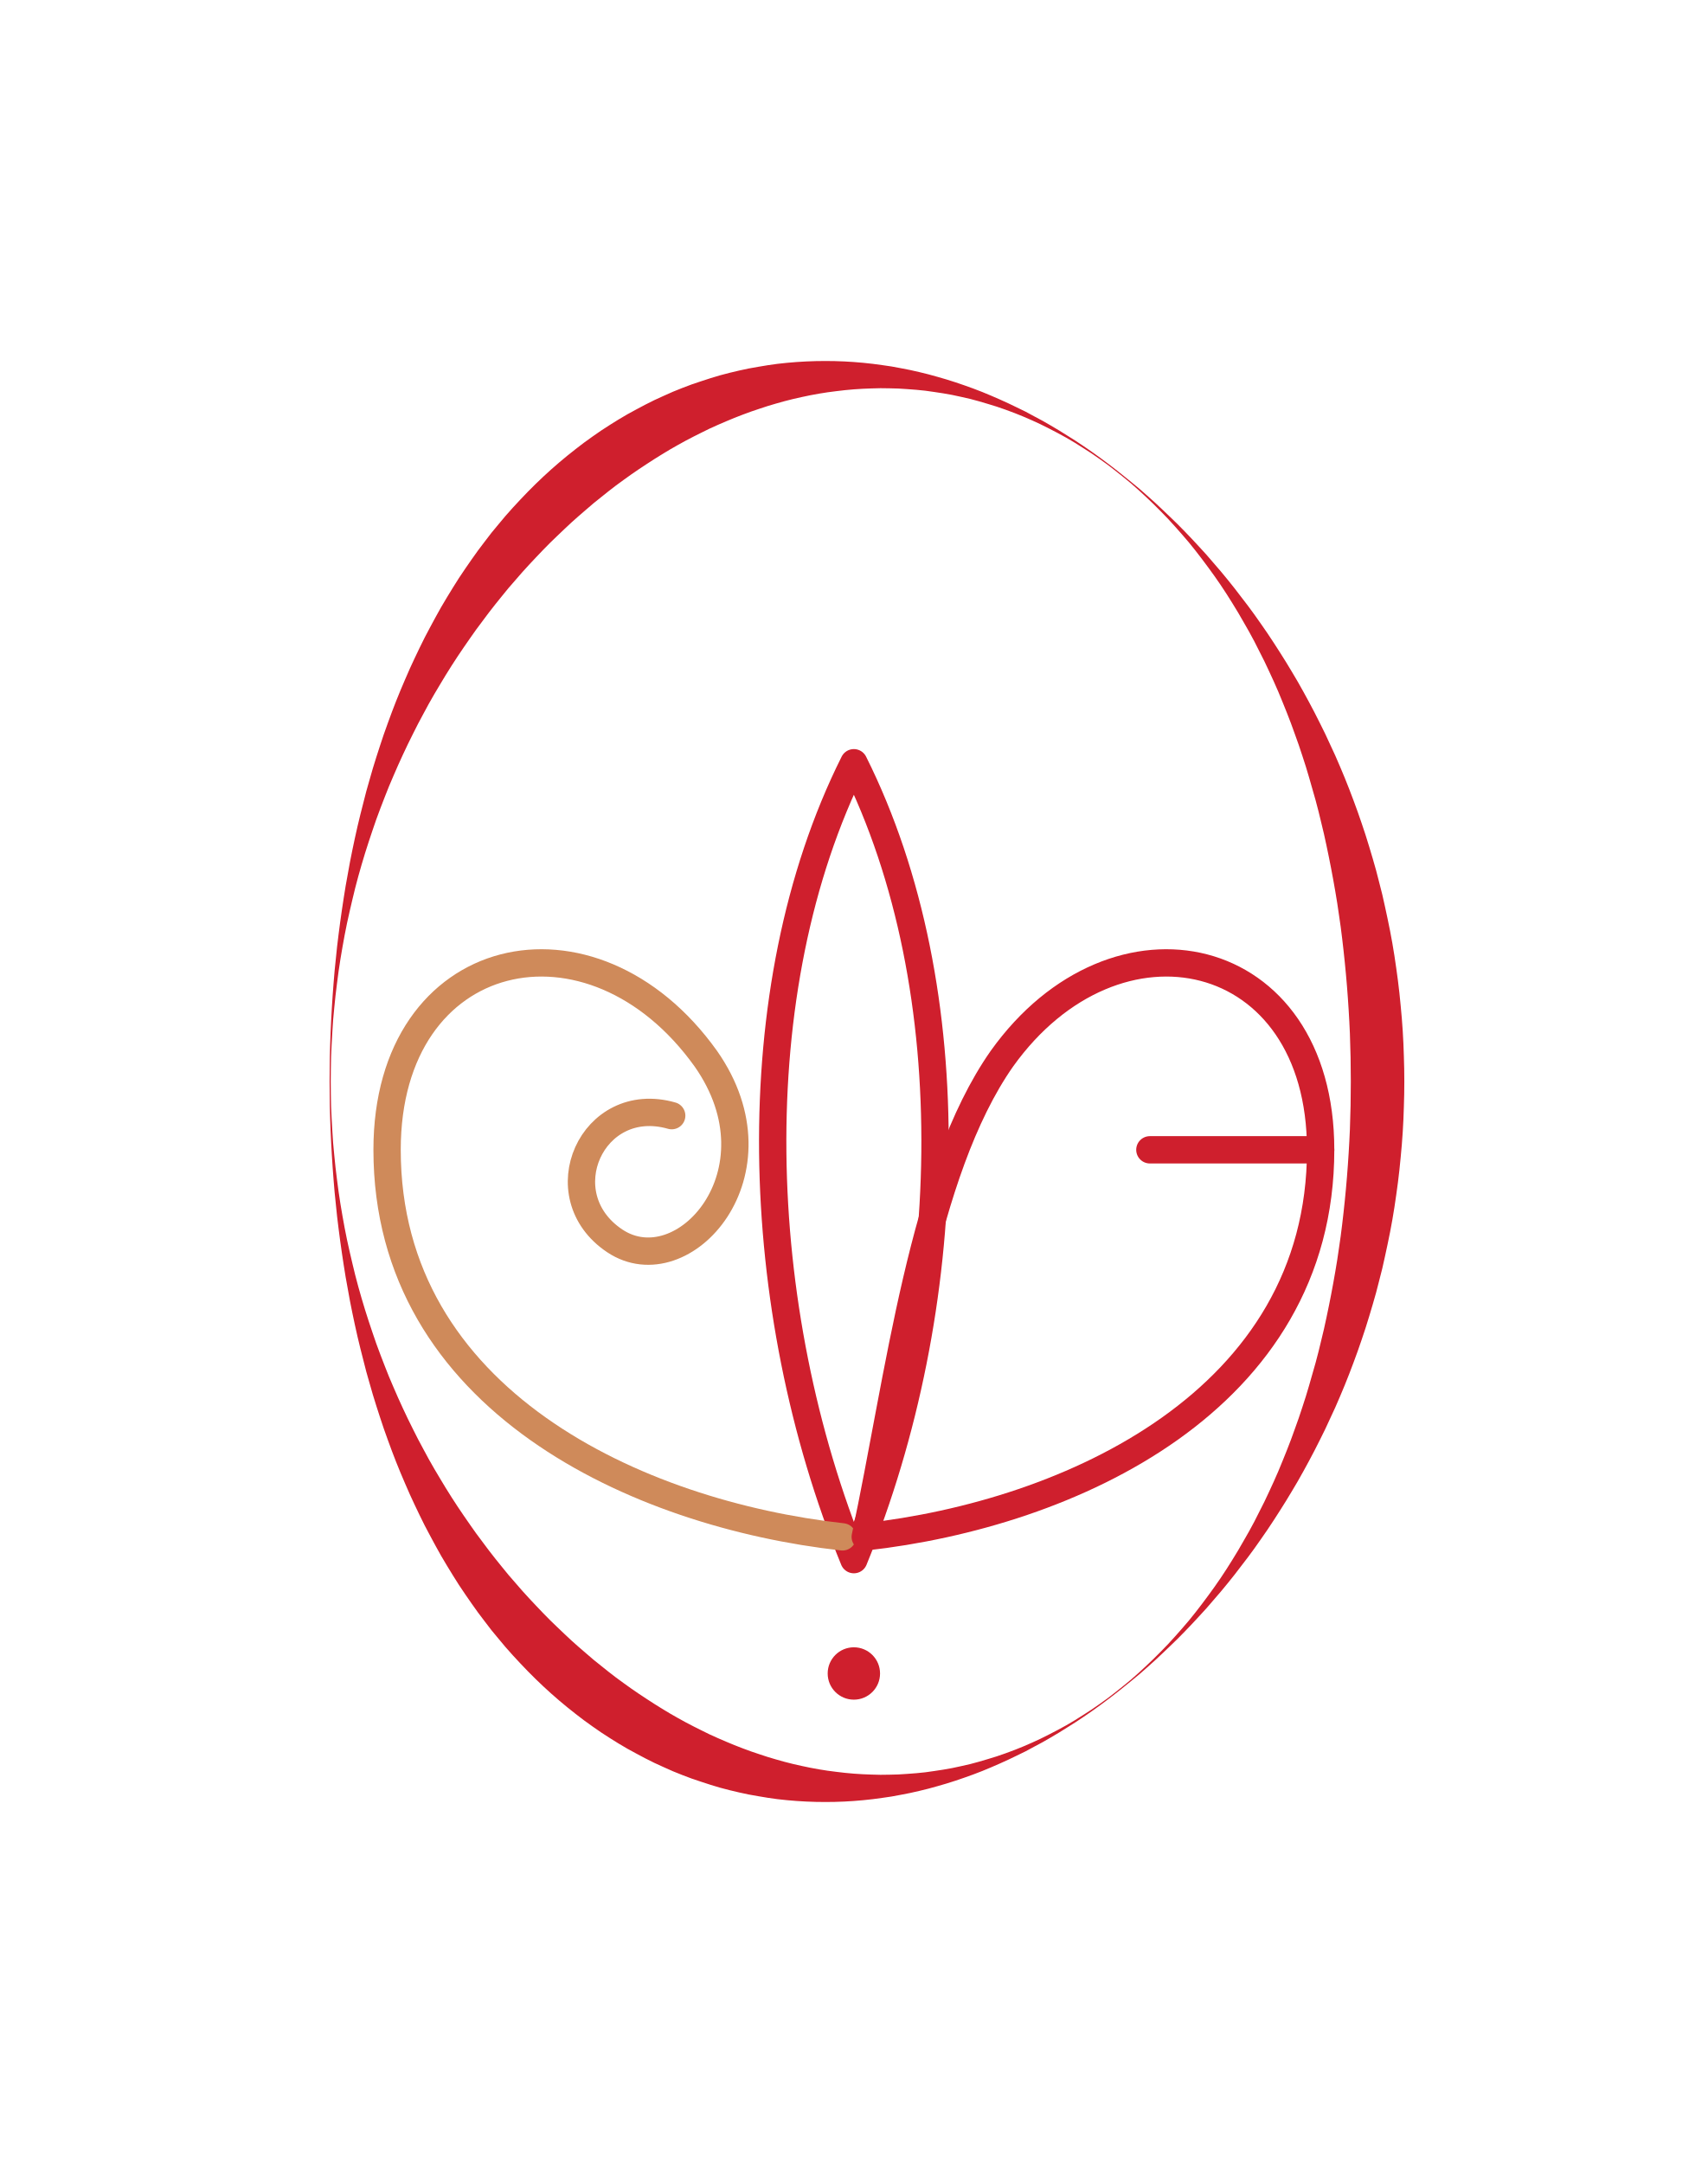
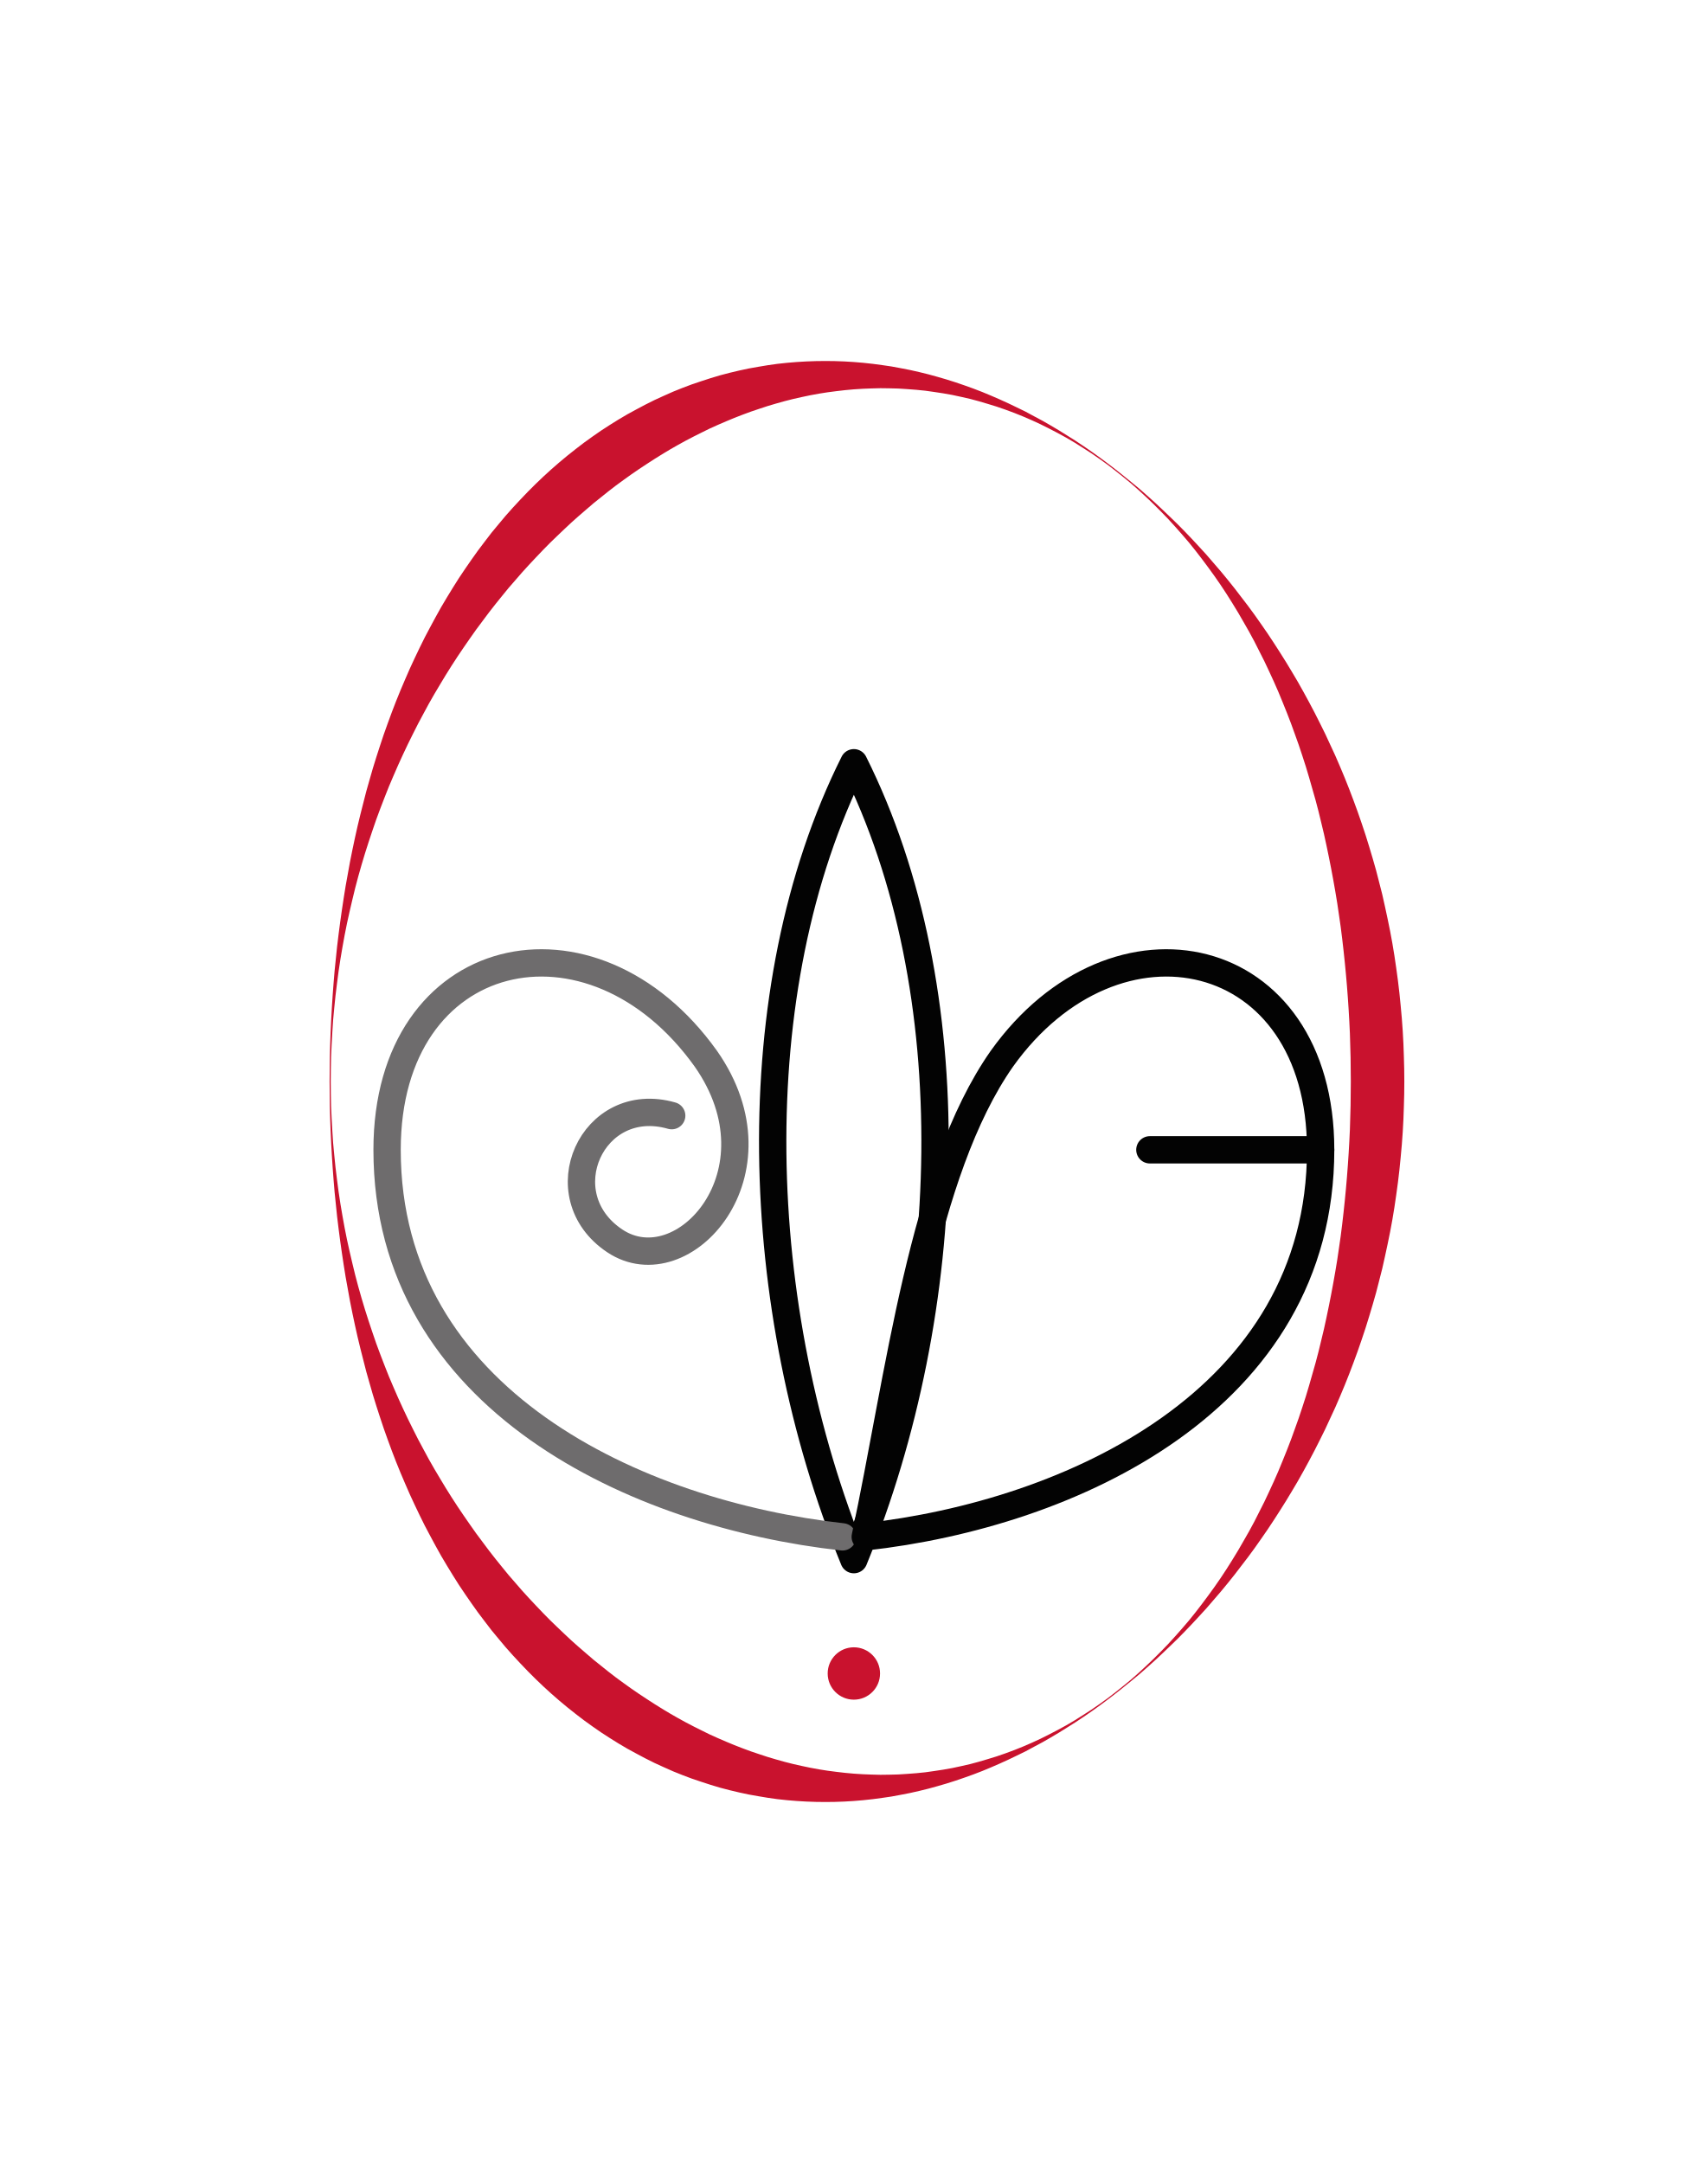
<svg xmlns="http://www.w3.org/2000/svg" viewBox="0 0 150 190" width="150" height="190" role="img" aria-label="Sanjana Gangarapu monogram">
-   <path d="M75.00 31.80L75.83 31.87L76.66 31.96L77.48 32.07L78.30 32.19L79.11 32.34L79.93 32.50L80.73 32.68L81.54 32.88L82.34 33.10L83.13 33.33L83.92 33.58L84.71 33.85L85.49 34.13L86.27 34.43L87.04 34.75L87.80 35.08L88.57 35.43L89.32 35.79L90.08 36.16L90.82 36.56L91.57 36.96L92.30 37.38L93.04 37.82L93.76 38.27L94.49 38.73L95.21 39.21L95.92 39.70L96.63 40.21L97.33 40.73L98.03 41.27L98.72 41.82L99.41 42.38L100.10 42.95L100.77 43.54L101.45 44.15L102.11 44.77L102.77 45.40L103.43 46.04L104.08 46.70L104.72 47.37L105.36 48.06L105.99 48.75L106.61 49.47L107.23 50.19L107.84 50.93L108.44 51.68L109.03 52.45L109.62 53.22L110.20 54.01L110.77 54.82L111.33 55.63L111.88 56.46L112.42 57.30L112.96 58.16L113.48 59.02L114.00 59.90L114.50 60.79L114.99 61.69L115.47 62.60L115.94 63.53L116.40 64.46L116.84 65.41L117.28 66.36L117.70 67.33L118.11 68.31L118.50 69.29L118.88 70.29L119.25 71.30L119.60 72.31L119.94 73.33L120.26 74.36L120.57 75.40L120.87 76.45L121.14 77.50L121.41 78.56L121.65 79.63L121.88 80.70L122.10 81.78L122.30 82.86L122.48 83.95L122.64 85.04L122.79 86.14L122.92 87.24L123.03 88.34L123.13 89.45L123.21 90.55L123.27 91.66L123.31 92.78L123.34 93.89L123.35 95.00L123.34 96.11L123.31 97.22L123.27 98.34L123.21 99.45L123.13 100.55L123.03 101.66L122.92 102.76L122.79 103.86L122.64 104.96L122.48 106.05L122.30 107.14L122.10 108.22L121.88 109.30L121.65 110.37L121.41 111.44L121.14 112.50L120.87 113.55L120.57 114.60L120.26 115.64L119.94 116.67L119.60 117.69L119.25 118.70L118.88 119.71L118.50 120.71L118.11 121.69L117.70 122.67L117.28 123.64L116.84 124.59L116.40 125.54L115.94 126.47L115.47 127.40L114.99 128.31L114.50 129.21L114.00 130.10L113.48 130.98L112.96 131.84L112.42 132.70L111.88 133.54L111.33 134.37L110.77 135.18L110.20 135.99L109.62 136.78L109.03 137.55L108.44 138.32L107.84 139.07L107.23 139.81L106.61 140.53L105.99 141.25L105.36 141.94L104.72 142.63L104.08 143.30L103.43 143.96L102.77 144.60L102.11 145.23L101.45 145.85L100.77 146.46L100.10 147.05L99.41 147.62L98.72 148.18L98.03 148.73L97.33 149.27L96.63 149.79L95.92 150.30L95.21 150.79L94.49 151.27L93.76 151.73L93.04 152.18L92.30 152.62L91.57 153.04L90.82 153.44L90.08 153.84L89.32 154.21L88.57 154.57L87.80 154.92L87.04 155.25L86.27 155.57L85.49 155.87L84.71 156.15L83.92 156.42L83.13 156.67L82.34 156.90L81.54 157.12L80.73 157.32L79.93 157.50L79.11 157.66L78.30 157.81L77.48 157.93L76.66 158.04L75.83 158.13L75.00 158.20L74.17 158.25L73.33 158.28L72.50 158.29L71.66 158.28L70.82 158.25L69.97 158.20L69.13 158.13L68.29 158.04L67.44 157.92L66.60 157.78L65.76 157.63L64.92 157.45L64.08 157.25L63.24 157.03L62.41 156.78L61.58 156.51L60.75 156.23L59.93 155.92L59.11 155.59L58.30 155.23L57.49 154.86L56.69 154.46L55.90 154.04L55.11 153.61L54.33 153.15L53.56 152.67L52.79 152.17L52.04 151.65L51.29 151.11L50.56 150.55L49.83 149.97L49.11 149.37L48.41 148.76L47.71 148.12L47.03 147.47L46.36 146.80L45.70 146.11L45.05 145.41L44.41 144.69L43.79 143.95L43.17 143.20L42.58 142.43L41.99 141.65L41.42 140.85L40.86 140.04L40.31 139.22L39.78 138.38L39.26 137.53L38.75 136.67L38.26 135.79L37.78 134.90L37.31 134.01L36.86 133.10L36.42 132.18L35.99 131.25L35.58 130.31L35.18 129.37L34.79 128.41L34.42 127.45L34.06 126.47L33.71 125.49L33.38 124.50L33.06 123.51L32.75 122.51L32.46 121.50L32.17 120.48L31.91 119.46L31.65 118.44L31.40 117.40L31.17 116.37L30.95 115.33L30.74 114.28L30.55 113.23L30.36 112.18L30.19 111.12L30.03 110.06L29.88 109.00L29.74 107.93L29.61 106.86L29.50 105.79L29.39 104.72L29.30 103.64L29.22 102.57L29.15 101.49L29.09 100.41L29.04 99.33L29.00 98.25L28.97 97.17L28.96 96.08L28.95 95.00L28.96 93.92L28.97 92.83L29.00 91.75L29.04 90.67L29.09 89.59L29.15 88.51L29.22 87.43L29.30 86.36L29.39 85.28L29.50 84.21L29.61 83.14L29.74 82.07L29.88 81.00L30.03 79.94L30.19 78.88L30.36 77.82L30.55 76.77L30.74 75.72L30.95 74.67L31.17 73.63L31.40 72.60L31.65 71.56L31.91 70.54L32.17 69.52L32.46 68.50L32.75 67.49L33.06 66.49L33.38 65.50L33.71 64.51L34.06 63.53L34.42 62.55L34.79 61.59L35.18 60.63L35.58 59.69L35.99 58.75L36.42 57.82L36.86 56.90L37.31 55.99L37.78 55.10L38.26 54.21L38.75 53.33L39.26 52.47L39.78 51.62L40.31 50.78L40.86 49.96L41.42 49.15L41.99 48.35L42.58 47.57L43.17 46.80L43.79 46.05L44.41 45.31L45.05 44.59L45.70 43.89L46.36 43.20L47.03 42.53L47.71 41.88L48.41 41.24L49.11 40.63L49.83 40.03L50.56 39.45L51.29 38.89L52.04 38.35L52.79 37.83L53.56 37.33L54.33 36.85L55.11 36.39L55.90 35.96L56.69 35.54L57.49 35.14L58.30 34.77L59.11 34.41L59.93 34.08L60.75 33.77L61.58 33.49L62.41 33.22L63.24 32.97L64.08 32.75L64.92 32.55L65.76 32.37L66.60 32.22L67.44 32.08L68.29 31.96L69.13 31.87L69.97 31.80L70.82 31.75L71.66 31.72L72.50 31.71L73.33 31.72L74.17 31.75L75.00 31.80L75.00 34.20L74.23 34.27L73.46 34.36L72.69 34.46L71.93 34.58L71.17 34.72L70.41 34.88L69.66 35.05L68.91 35.24L68.16 35.45L67.42 35.67L66.69 35.91L65.95 36.16L65.22 36.43L64.50 36.71L63.78 37.01L63.06 37.32L62.35 37.64L61.64 37.99L60.94 38.34L60.23 38.71L59.54 39.09L58.84 39.49L58.16 39.90L57.47 40.33L56.79 40.77L56.11 41.22L55.44 41.68L54.77 42.16L54.10 42.65L53.44 43.16L52.79 43.68L52.13 44.21L51.49 44.76L50.84 45.32L50.20 45.89L49.57 46.48L48.94 47.08L48.31 47.69L47.69 48.32L47.08 48.96L46.47 49.61L45.86 50.28L45.27 50.96L44.67 51.65L44.09 52.36L43.51 53.08L42.94 53.81L42.38 54.56L41.82 55.31L41.27 56.09L40.73 56.87L40.19 57.67L39.67 58.47L39.15 59.30L38.65 60.13L38.15 60.97L37.66 61.83L37.19 62.70L36.72 63.58L36.27 64.47L35.82 65.38L35.39 66.29L34.97 67.21L34.56 68.15L34.16 69.09L33.78 70.05L33.41 71.01L33.05 71.98L32.71 72.97L32.38 73.96L32.06 74.96L31.76 75.96L31.47 76.98L31.20 78.00L30.95 79.03L30.71 80.06L30.48 81.10L30.27 82.15L30.08 83.20L29.90 84.26L29.74 85.32L29.60 86.39L29.47 87.46L29.36 88.53L29.26 89.60L29.19 90.68L29.13 91.76L29.08 92.84L29.06 93.92L29.05 95.00L29.06 96.08L29.08 97.16L29.13 98.24L29.19 99.32L29.26 100.40L29.36 101.47L29.47 102.54L29.60 103.61L29.74 104.68L29.90 105.74L30.08 106.80L30.27 107.85L30.48 108.90L30.71 109.94L30.95 110.97L31.20 112.00L31.47 113.02L31.76 114.04L32.06 115.04L32.38 116.04L32.71 117.03L33.05 118.02L33.41 118.99L33.78 119.95L34.16 120.91L34.56 121.85L34.97 122.79L35.39 123.71L35.82 124.62L36.27 125.53L36.72 126.42L37.19 127.30L37.66 128.17L38.15 129.03L38.65 129.87L39.15 130.70L39.67 131.53L40.19 132.33L40.73 133.13L41.27 133.91L41.82 134.69L42.38 135.44L42.94 136.19L43.51 136.92L44.09 137.64L44.67 138.35L45.27 139.04L45.86 139.72L46.47 140.39L47.08 141.04L47.69 141.68L48.31 142.31L48.94 142.92L49.57 143.52L50.20 144.11L50.84 144.68L51.49 145.24L52.13 145.79L52.79 146.32L53.44 146.84L54.10 147.35L54.77 147.84L55.44 148.32L56.11 148.78L56.79 149.23L57.47 149.67L58.16 150.10L58.84 150.51L59.54 150.91L60.23 151.29L60.94 151.66L61.64 152.01L62.35 152.36L63.06 152.68L63.78 152.99L64.50 153.29L65.22 153.57L65.95 153.84L66.69 154.09L67.42 154.33L68.16 154.55L68.91 154.76L69.66 154.95L70.41 155.12L71.17 155.28L71.93 155.42L72.69 155.54L73.46 155.64L74.23 155.73L75.00 155.80L75.78 155.85L76.55 155.88L77.34 155.90L78.12 155.89L78.90 155.87L79.69 155.82L80.48 155.76L81.27 155.68L82.05 155.57L82.84 155.45L83.63 155.31L84.42 155.14L85.21 154.96L85.99 154.75L86.77 154.52L87.55 154.28L88.33 154.01L89.11 153.72L89.88 153.41L90.64 153.08L91.40 152.73L92.16 152.35L92.91 151.96L93.66 151.55L94.39 151.12L95.12 150.66L95.85 150.19L96.56 149.70L97.27 149.19L97.97 148.65L98.66 148.10L99.34 147.54L100.01 146.95L100.67 146.34L101.32 145.72L101.96 145.08L102.59 144.43L103.21 143.75L103.82 143.06L104.42 142.36L105.00 141.64L105.57 140.90L106.13 140.15L106.68 139.39L107.22 138.61L107.74 137.82L108.25 137.01L108.75 136.19L109.23 135.36L109.71 134.52L110.17 133.67L110.61 132.80L111.05 131.93L111.47 131.04L111.88 130.15L112.28 129.24L112.66 128.32L113.03 127.40L113.39 126.47L113.73 125.53L114.07 124.58L114.39 123.62L114.70 122.66L114.99 121.69L115.27 120.71L115.55 119.73L115.81 118.74L116.05 117.75L116.29 116.75L116.51 115.74L116.72 114.73L116.92 113.72L117.11 112.70L117.29 111.68L117.46 110.65L117.61 109.63L117.76 108.59L117.89 107.56L118.01 106.52L118.12 105.48L118.22 104.44L118.31 103.40L118.39 102.35L118.46 101.30L118.52 100.25L118.57 99.20L118.60 98.15L118.63 97.10L118.64 96.05L118.65 95.00L118.64 93.95L118.63 92.90L118.60 91.85L118.57 90.80L118.52 89.75L118.46 88.70L118.39 87.65L118.31 86.60L118.22 85.56L118.12 84.52L118.01 83.48L117.89 82.44L117.76 81.41L117.61 80.37L117.46 79.35L117.29 78.32L117.11 77.30L116.92 76.28L116.72 75.27L116.51 74.26L116.29 73.25L116.05 72.25L115.81 71.26L115.55 70.27L115.27 69.29L114.99 68.31L114.70 67.34L114.39 66.38L114.07 65.42L113.73 64.47L113.39 63.53L113.03 62.60L112.66 61.68L112.28 60.76L111.88 59.85L111.47 58.96L111.05 58.07L110.61 57.20L110.17 56.33L109.71 55.48L109.23 54.64L108.75 53.81L108.25 52.99L107.74 52.18L107.22 51.39L106.68 50.61L106.13 49.85L105.57 49.10L105.00 48.36L104.42 47.64L103.82 46.94L103.21 46.25L102.59 45.57L101.96 44.92L101.32 44.28L100.67 43.66L100.01 43.05L99.34 42.46L98.66 41.90L97.97 41.35L97.27 40.81L96.56 40.30L95.85 39.81L95.12 39.34L94.39 38.88L93.66 38.45L92.91 38.04L92.16 37.65L91.40 37.27L90.64 36.92L89.88 36.59L89.11 36.28L88.33 35.99L87.55 35.72L86.77 35.48L85.99 35.25L85.21 35.04L84.42 34.86L83.63 34.69L82.84 34.55L82.05 34.43L81.27 34.32L80.48 34.24L79.69 34.18L78.90 34.13L78.12 34.11L77.34 34.10L76.55 34.12L75.78 34.15L75.00 34.20Z" fill="#cf1f2d" />
-   <path d="M75 137 C66 115 65 87 75 67 C85 87 84 115 75 137 Z" fill="none" stroke="#cf1f2d" stroke-width="2.4" stroke-linejoin="round" />
-   <path d="M74 135 C56 133 34 123 34 101 C34 83 52 79 62 93 C69 103 60 113 54 109 C48 105 52 96 59 98" fill="none" stroke="#cf8a5a" stroke-width="2.4" stroke-linecap="round" stroke-linejoin="round" />
-   <path d="M76 135 C94 133 116 123 116 101 C116 83 98 79 88 93 C81 103 79 121 76 135" fill="none" stroke="#cf1f2d" stroke-width="2.4" stroke-linecap="round" stroke-linejoin="round" />
-   <path d="M116 101 L101 101" fill="none" stroke="#cf1f2d" stroke-width="2.4" stroke-linecap="round" />
-   <circle cx="75" cy="147" r="2.3" fill="#cf1f2d" />
+   <path d="M75.00 31.80L75.83 31.87L76.66 31.96L77.48 32.07L78.30 32.19L79.11 32.34L79.93 32.50L80.73 32.68L81.54 32.88L82.34 33.10L83.13 33.33L83.92 33.58L84.71 33.85L85.49 34.13L86.27 34.43L87.04 34.75L87.80 35.08L88.57 35.43L89.32 35.79L90.08 36.16L90.82 36.56L91.57 36.96L92.30 37.38L93.04 37.82L93.76 38.27L94.49 38.73L95.21 39.21L95.92 39.70L96.63 40.21L97.33 40.73L98.03 41.27L98.72 41.82L99.41 42.38L100.10 42.95L100.77 43.54L101.45 44.15L102.11 44.77L102.77 45.40L103.43 46.04L104.08 46.70L104.72 47.37L105.36 48.06L105.99 48.75L106.61 49.47L107.23 50.19L107.84 50.93L108.44 51.68L109.03 52.45L109.62 53.22L110.20 54.01L110.77 54.82L111.33 55.63L111.88 56.46L112.42 57.30L112.96 58.16L113.48 59.02L114.00 59.90L114.50 60.79L114.99 61.69L115.47 62.60L115.94 63.53L116.40 64.46L116.84 65.41L117.28 66.36L117.70 67.33L118.11 68.31L118.50 69.29L118.88 70.29L119.25 71.30L119.60 72.31L119.94 73.33L120.26 74.36L120.57 75.40L120.87 76.45L121.14 77.50L121.41 78.56L121.65 79.63L121.88 80.70L122.10 81.78L122.30 82.86L122.48 83.95L122.64 85.04L122.79 86.14L122.92 87.24L123.03 88.34L123.13 89.45L123.21 90.55L123.27 91.66L123.31 92.78L123.34 93.89L123.35 95.00L123.34 96.11L123.31 97.22L123.27 98.34L123.21 99.45L123.13 100.55L123.03 101.66L122.92 102.76L122.79 103.86L122.64 104.96L122.48 106.05L122.30 107.14L122.10 108.22L121.88 109.30L121.65 110.37L121.41 111.44L121.14 112.50L120.87 113.55L120.57 114.60L120.26 115.64L119.94 116.67L119.60 117.69L119.25 118.70L118.88 119.71L118.50 120.71L118.11 121.69L117.70 122.67L117.28 123.64L116.84 124.59L116.40 125.54L115.94 126.47L115.47 127.40L114.99 128.31L114.50 129.21L114.00 130.10L113.48 130.98L112.96 131.84L112.42 132.70L111.88 133.54L111.33 134.37L110.77 135.18L110.20 135.99L109.62 136.78L109.03 137.55L108.44 138.32L107.84 139.07L107.23 139.81L106.61 140.53L105.99 141.25L105.36 141.94L104.72 142.63L104.08 143.30L103.43 143.96L102.77 144.60L102.11 145.23L101.45 145.85L100.77 146.46L100.10 147.05L99.41 147.62L98.72 148.18L98.03 148.73L97.33 149.27L96.63 149.79L95.92 150.30L95.21 150.79L94.49 151.27L93.76 151.73L93.04 152.18L92.30 152.62L91.57 153.04L90.82 153.44L90.08 153.84L89.32 154.21L88.57 154.57L87.80 154.92L87.04 155.25L86.27 155.57L85.49 155.87L84.71 156.15L83.92 156.42L83.13 156.67L82.34 156.90L81.54 157.12L80.73 157.32L79.93 157.50L79.11 157.66L78.30 157.81L77.48 157.93L76.66 158.04L75.83 158.13L75.00 158.20L74.17 158.25L73.33 158.28L72.50 158.29L71.66 158.28L70.82 158.25L69.97 158.20L69.13 158.13L68.29 158.04L67.44 157.92L66.60 157.78L65.76 157.63L64.92 157.45L64.08 157.25L63.24 157.03L62.41 156.78L61.58 156.51L60.75 156.23L59.93 155.92L59.11 155.59L58.30 155.23L57.49 154.86L56.69 154.46L55.90 154.04L55.11 153.61L54.33 153.15L53.56 152.67L52.79 152.17L52.04 151.65L51.29 151.11L50.56 150.55L49.83 149.97L49.11 149.37L48.41 148.76L47.71 148.12L47.03 147.47L46.36 146.80L45.70 146.11L45.05 145.41L44.41 144.69L43.79 143.95L43.17 143.20L42.58 142.43L41.99 141.65L41.42 140.85L40.86 140.04L40.31 139.22L39.78 138.38L39.26 137.53L38.75 136.67L38.26 135.79L37.78 134.90L37.31 134.01L36.86 133.10L36.42 132.18L35.99 131.25L35.58 130.31L35.18 129.37L34.79 128.41L34.42 127.45L34.06 126.47L33.71 125.49L33.38 124.50L33.06 123.51L32.75 122.51L32.46 121.50L32.17 120.48L31.91 119.46L31.65 118.44L31.40 117.40L31.17 116.37L30.95 115.33L30.74 114.28L30.55 113.23L30.36 112.18L30.19 111.12L30.03 110.06L29.88 109.00L29.74 107.93L29.61 106.86L29.50 105.79L29.39 104.72L29.30 103.64L29.22 102.57L29.15 101.49L29.09 100.41L29.04 99.33L29.00 98.25L28.97 97.17L28.96 96.08L28.95 95.00L28.96 93.92L28.97 92.83L29.00 91.75L29.04 90.67L29.09 89.59L29.15 88.51L29.22 87.43L29.30 86.36L29.39 85.28L29.50 84.21L29.61 83.14L29.74 82.07L29.88 81.00L30.03 79.94L30.19 78.88L30.36 77.82L30.55 76.77L30.74 75.72L30.95 74.67L31.17 73.63L31.40 72.60L31.65 71.56L31.91 70.54L32.17 69.52L32.46 68.50L32.75 67.49L33.06 66.49L33.38 65.50L33.71 64.51L34.06 63.53L34.42 62.55L34.79 61.59L35.18 60.63L35.58 59.69L35.99 58.75L36.42 57.82L36.86 56.90L37.31 55.99L37.78 55.10L38.26 54.21L38.75 53.33L39.26 52.47L39.78 51.62L40.31 50.78L40.86 49.96L41.42 49.15L41.99 48.35L42.58 47.57L43.17 46.80L43.79 46.05L44.41 45.31L45.05 44.59L45.70 43.89L46.36 43.20L47.03 42.53L47.71 41.88L48.41 41.24L49.11 40.63L49.83 40.03L50.56 39.45L51.29 38.89L52.04 38.35L52.79 37.83L53.56 37.33L54.33 36.85L55.11 36.39L55.90 35.96L56.69 35.54L57.49 35.14L58.30 34.77L59.11 34.41L59.93 34.08L60.75 33.77L61.58 33.49L62.41 33.22L63.24 32.97L64.08 32.75L64.92 32.55L65.76 32.37L66.60 32.22L67.44 32.08L68.29 31.96L69.13 31.87L69.97 31.80L70.82 31.75L71.66 31.72L72.50 31.71L73.33 31.72L74.17 31.75L75.00 31.80L75.00 34.20L74.23 34.27L73.46 34.36L72.69 34.46L71.93 34.58L71.17 34.72L70.41 34.88L69.66 35.05L68.91 35.24L68.16 35.45L67.42 35.67L66.69 35.91L65.95 36.16L65.22 36.43L64.50 36.71L63.78 37.01L63.06 37.32L62.35 37.64L61.64 37.99L60.94 38.34L60.23 38.71L59.54 39.09L58.84 39.49L58.16 39.90L57.47 40.33L56.79 40.77L56.11 41.22L55.44 41.68L54.77 42.16L54.10 42.65L53.44 43.16L52.79 43.68L52.13 44.21L51.49 44.76L50.84 45.32L50.20 45.89L49.57 46.48L48.94 47.08L48.31 47.69L47.69 48.32L47.08 48.96L46.47 49.61L45.86 50.28L45.27 50.96L44.67 51.65L44.09 52.36L43.51 53.08L42.94 53.81L42.38 54.56L41.82 55.31L41.27 56.09L40.73 56.87L40.19 57.67L39.67 58.47L39.15 59.30L38.65 60.13L38.15 60.97L37.66 61.83L37.19 62.70L36.72 63.58L36.27 64.47L35.82 65.38L35.39 66.29L34.97 67.21L34.56 68.15L34.16 69.09L33.78 70.05L33.41 71.01L33.05 71.98L32.71 72.97L32.38 73.96L32.06 74.96L31.76 75.96L31.47 76.98L31.20 78.00L30.95 79.03L30.71 80.06L30.48 81.10L30.27 82.15L30.08 83.20L29.90 84.26L29.74 85.32L29.60 86.39L29.47 87.46L29.36 88.53L29.26 89.60L29.19 90.68L29.13 91.76L29.08 92.84L29.06 93.92L29.05 95.00L29.06 96.08L29.08 97.16L29.13 98.24L29.19 99.32L29.26 100.40L29.36 101.47L29.47 102.54L29.60 103.61L29.74 104.68L29.90 105.74L30.08 106.80L30.27 107.85L30.48 108.90L30.71 109.94L30.95 110.97L31.20 112.00L31.47 113.02L31.76 114.04L32.06 115.04L32.38 116.04L32.71 117.03L33.05 118.02L33.41 118.99L33.78 119.95L34.16 120.91L34.56 121.85L34.97 122.79L35.39 123.71L35.82 124.62L36.27 125.53L36.72 126.42L37.19 127.30L37.66 128.17L38.15 129.03L38.65 129.87L39.15 130.70L39.67 131.53L40.19 132.33L40.73 133.13L41.27 133.91L41.82 134.69L42.38 135.44L42.94 136.19L43.51 136.92L44.09 137.64L44.67 138.35L45.27 139.04L45.86 139.72L46.47 140.39L47.08 141.04L47.69 141.68L48.31 142.31L48.94 142.92L49.57 143.52L50.20 144.11L50.84 144.68L51.49 145.24L52.13 145.79L52.79 146.32L53.44 146.84L54.10 147.35L54.77 147.84L55.44 148.32L56.11 148.78L56.79 149.23L57.47 149.67L58.16 150.10L58.84 150.51L59.54 150.91L60.23 151.29L60.94 151.66L61.64 152.01L62.35 152.36L63.06 152.68L63.78 152.99L64.50 153.29L65.22 153.57L65.95 153.84L66.69 154.09L67.42 154.33L68.16 154.55L68.91 154.76L69.66 154.95L70.41 155.12L71.17 155.28L71.93 155.42L72.69 155.54L73.46 155.64L74.23 155.73L75.00 155.80L75.78 155.85L76.55 155.88L77.34 155.90L78.12 155.89L78.90 155.87L79.69 155.82L80.48 155.76L81.27 155.68L82.05 155.57L82.84 155.45L83.63 155.31L84.42 155.14L85.21 154.96L85.99 154.75L86.77 154.52L87.55 154.28L88.33 154.01L89.11 153.72L89.88 153.41L90.64 153.08L91.40 152.73L92.16 152.35L92.91 151.96L93.66 151.55L94.39 151.12L95.12 150.66L95.85 150.19L96.56 149.70L97.27 149.19L97.97 148.65L98.66 148.10L99.34 147.54L100.01 146.95L100.67 146.34L101.32 145.72L101.96 145.08L102.59 144.43L103.21 143.75L103.82 143.06L104.42 142.36L105.00 141.64L105.57 140.90L106.13 140.15L106.68 139.39L107.22 138.61L107.74 137.82L108.25 137.01L108.75 136.19L109.23 135.36L109.71 134.52L110.17 133.67L110.61 132.80L111.05 131.93L111.47 131.04L111.88 130.15L112.28 129.24L112.66 128.32L113.03 127.40L113.39 126.47L113.73 125.53L114.07 124.58L114.39 123.62L114.70 122.66L114.99 121.69L115.27 120.71L115.55 119.73L115.81 118.74L116.05 117.75L116.29 116.75L116.51 115.74L116.72 114.73L116.92 113.72L117.11 112.70L117.29 111.68L117.46 110.65L117.61 109.63L117.76 108.59L117.89 107.56L118.01 106.52L118.12 105.48L118.22 104.44L118.31 103.40L118.39 102.35L118.46 101.30L118.52 100.25L118.57 99.20L118.60 98.15L118.63 97.10L118.64 96.05L118.65 95.00L118.64 93.95L118.63 92.90L118.60 91.85L118.57 90.80L118.52 89.75L118.46 88.70L118.39 87.65L118.31 86.60L118.22 85.56L118.12 84.52L118.01 83.48L117.89 82.44L117.76 81.41L117.61 80.37L117.46 79.35L117.29 78.32L117.11 77.30L116.92 76.28L116.72 75.27L116.51 74.26L116.29 73.25L116.05 72.25L115.81 71.26L115.55 70.27L115.27 69.29L114.99 68.31L114.70 67.34L114.39 66.38L114.07 65.42L113.73 64.47L113.39 63.53L113.03 62.60L112.66 61.68L112.28 60.76L111.88 59.85L111.47 58.96L111.05 58.07L110.61 57.20L110.17 56.33L109.71 55.48L109.23 54.64L108.75 53.81L108.25 52.99L107.74 52.18L107.22 51.39L106.68 50.61L106.13 49.85L105.57 49.10L105.00 48.36L104.42 47.64L103.82 46.94L103.21 46.25L102.59 45.57L101.96 44.92L101.32 44.28L100.67 43.66L100.01 43.05L99.34 42.46L98.66 41.90L97.97 41.35L97.27 40.81L96.56 40.30L95.85 39.81L95.12 39.34L94.39 38.88L93.66 38.45L92.91 38.04L92.16 37.65L91.40 37.27L90.64 36.92L89.88 36.59L89.11 36.28L88.33 35.99L87.55 35.72L86.77 35.48L85.99 35.25L85.21 35.04L84.42 34.86L83.63 34.69L82.84 34.55L82.05 34.43L81.27 34.32L80.48 34.24L79.69 34.18L78.90 34.13L78.12 34.11L77.34 34.10L76.55 34.12L75.78 34.15L75.00 34.20Z" fill="#c9122e" />
+   <path d="M75 137 C66 115 65 87 75 67 C85 87 84 115 75 137 Z" fill="none" stroke="#030303" stroke-width="2.4" stroke-linejoin="round" />
+   <path d="M74 135 C56 133 34 123 34 101 C34 83 52 79 62 93 C69 103 60 113 54 109 C48 105 52 96 59 98" fill="none" stroke="#6e6c6d" stroke-width="2.4" stroke-linecap="round" stroke-linejoin="round" />
+   <path d="M76 135 C94 133 116 123 116 101 C116 83 98 79 88 93 C81 103 79 121 76 135" fill="none" stroke="#030303" stroke-width="2.4" stroke-linecap="round" stroke-linejoin="round" />
+   <path d="M116 101 L101 101" fill="none" stroke="#030303" stroke-width="2.4" stroke-linecap="round" />
+   <circle cx="75" cy="147" r="2.3" fill="#c9122e" />
</svg>
